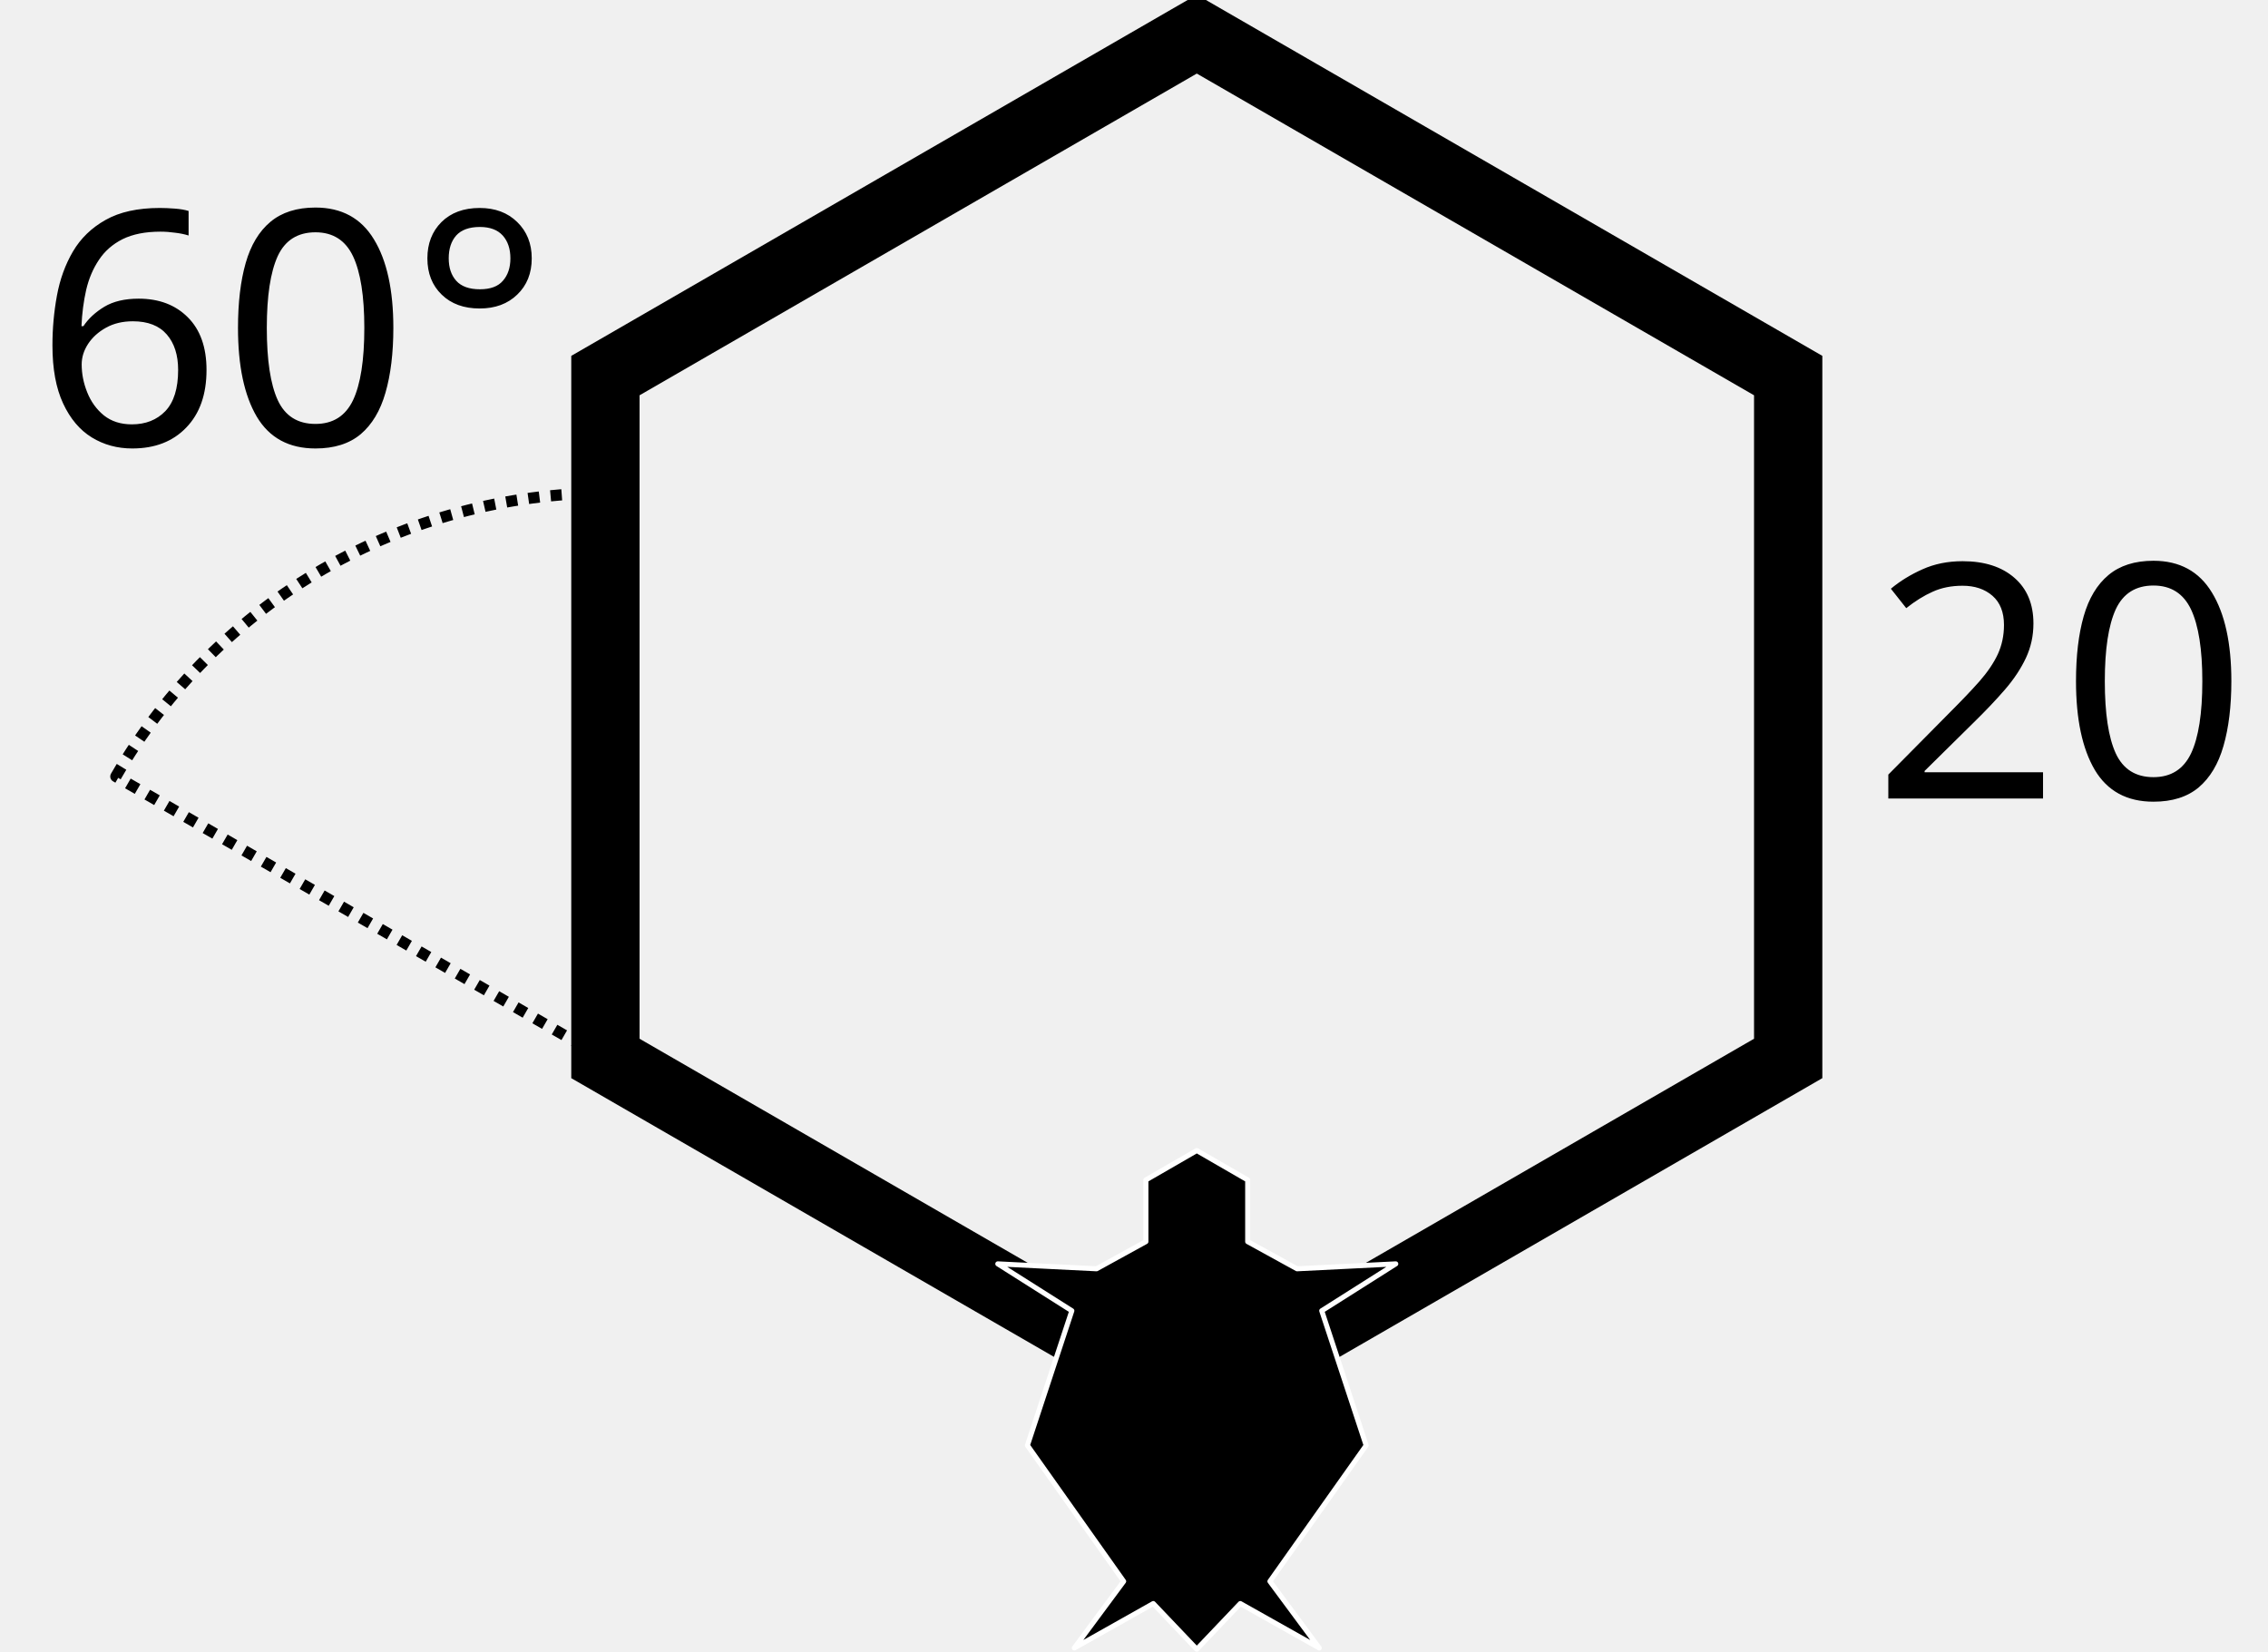
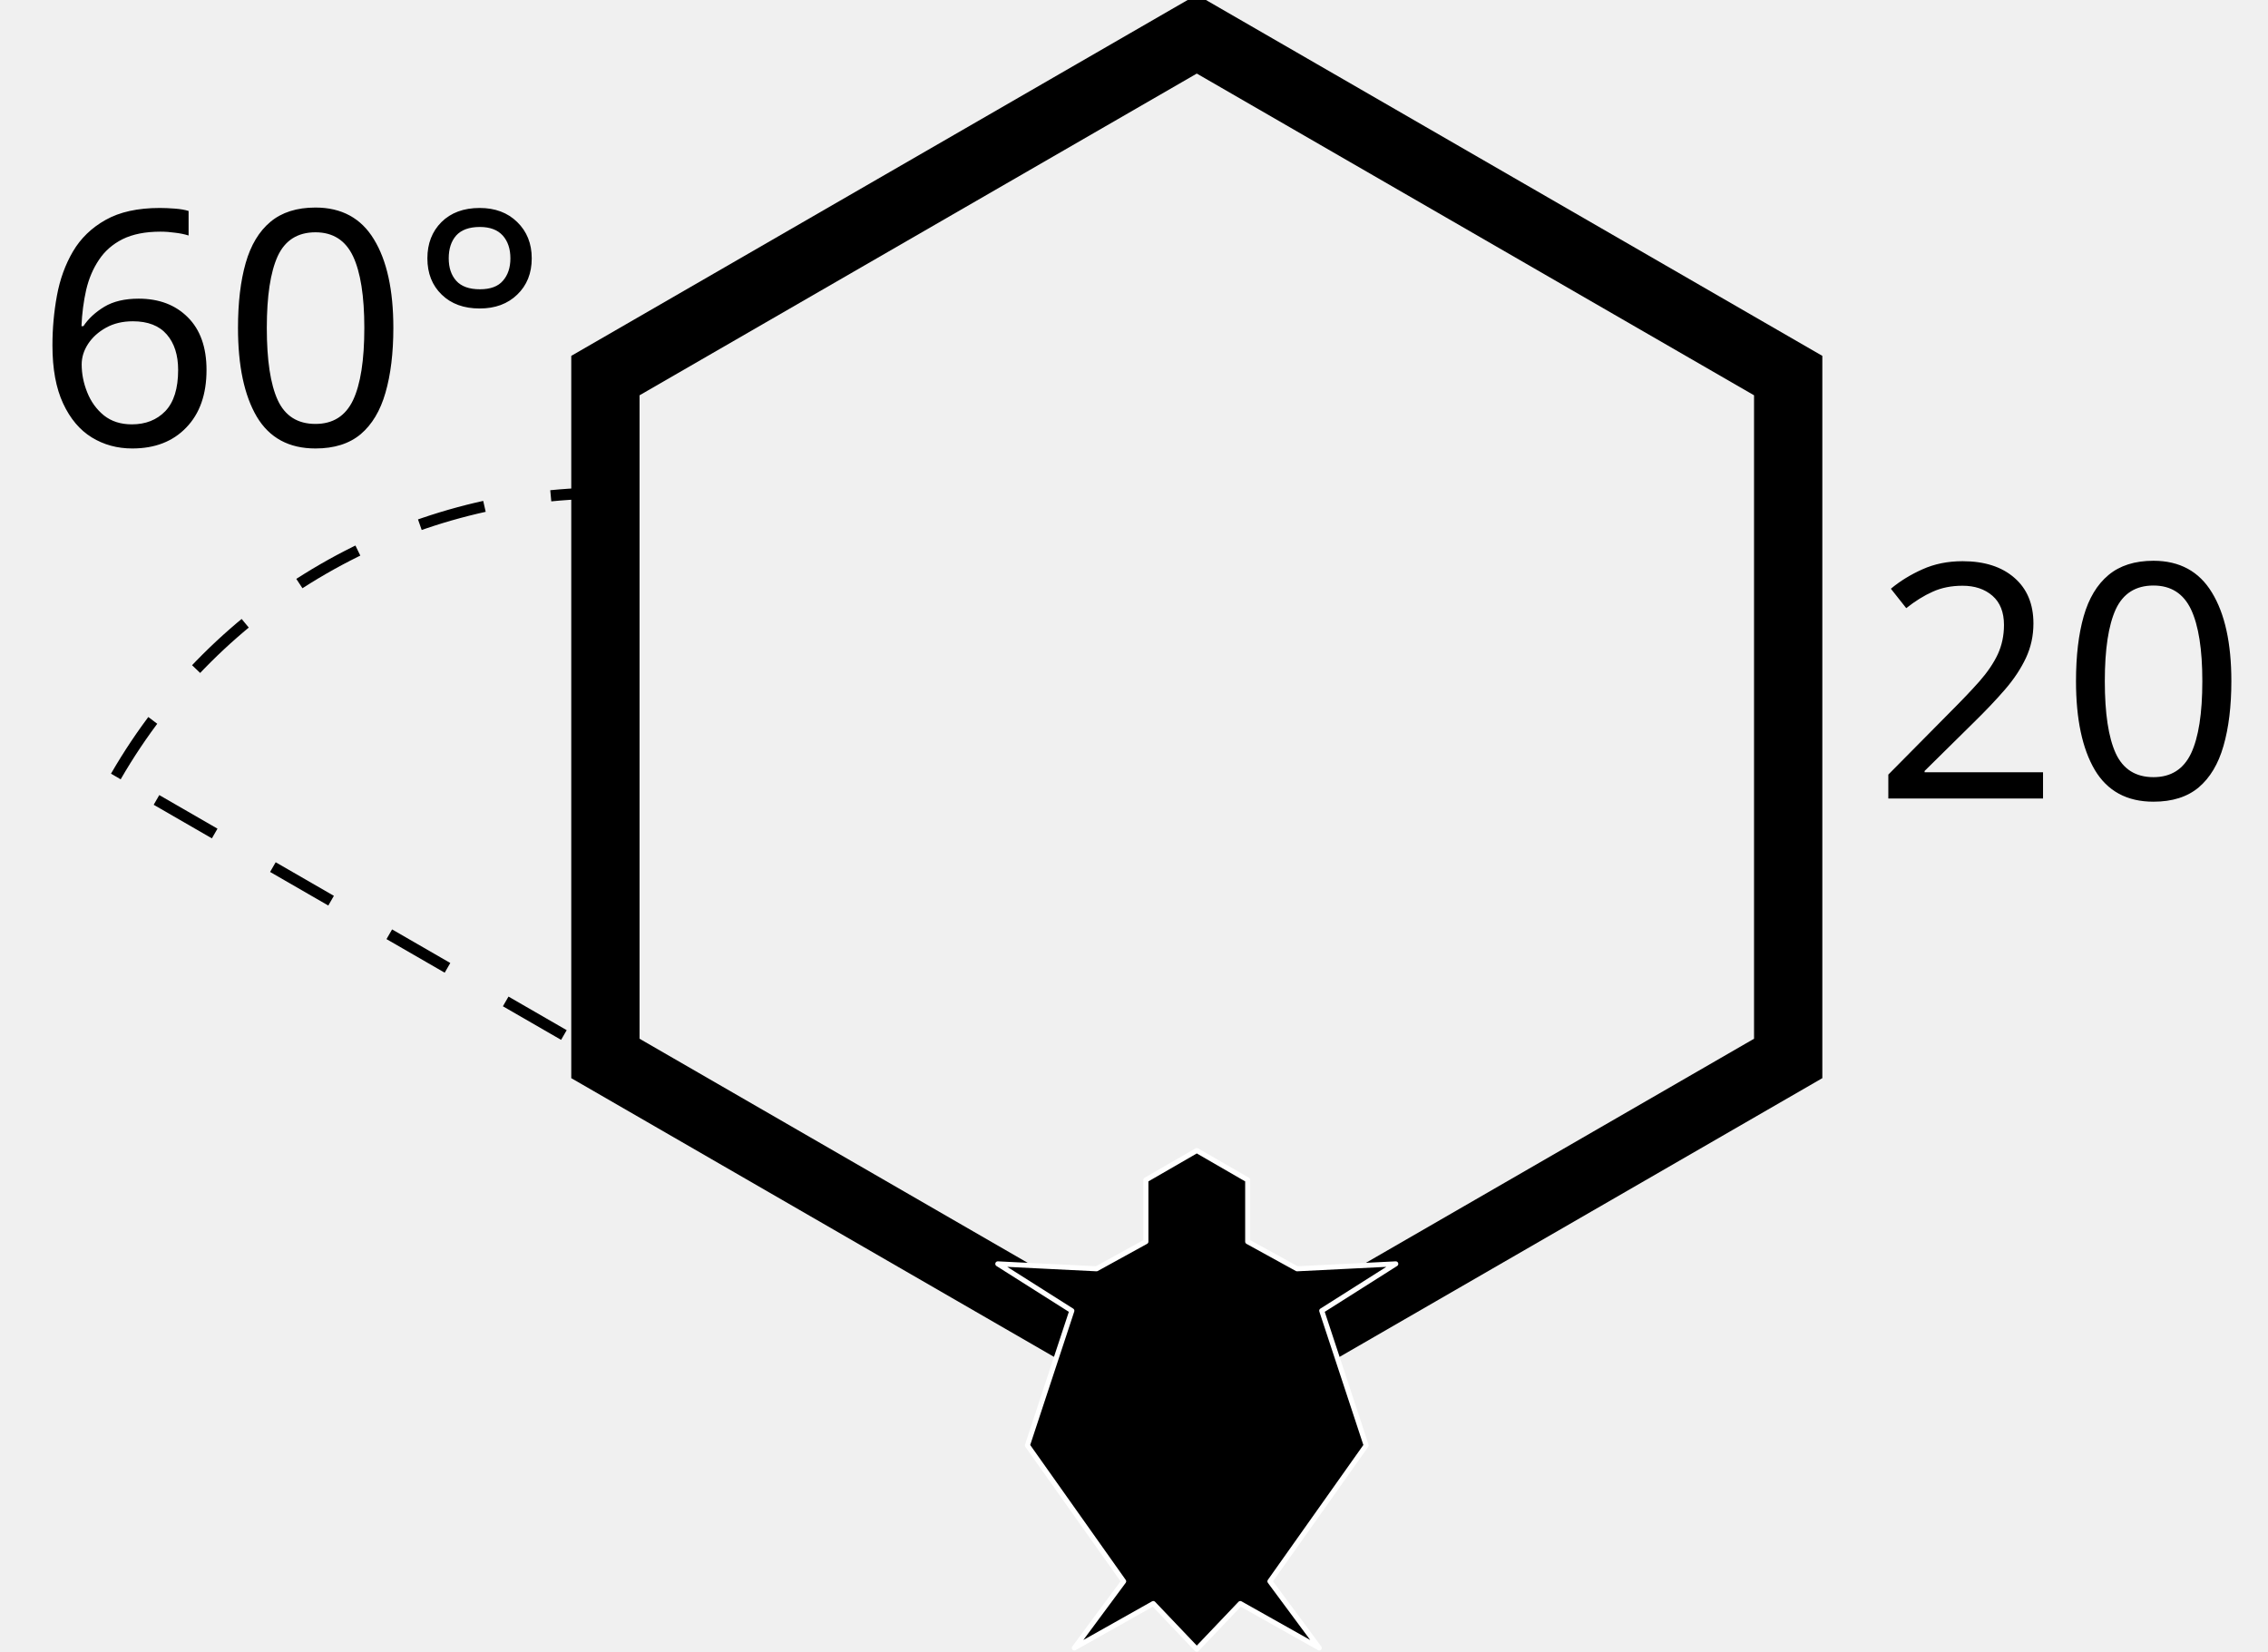
<svg xmlns="http://www.w3.org/2000/svg" width="166.062" height="120.941" id="svg2" version="1.1">
  <defs id="defs4" />
  <g transform="translate(-212.371,-849.8622)" id="layer1">
-     <text xml:space="preserve" style="font-size:40px;font-style:normal;font-weight:normal;line-height:125%;letter-spacing:0px;word-spacing:0px;fill:#000000;fill-opacity:1;stroke:none;font-family:Sans" x="349.476" y="908.33" id="text4721-8-5">
-       <tspan id="tspan4723-8-5" x="349.476" y="908.33" style="font-size:24px">20</tspan>
+     <text xml:space="preserve" style="font-style:normal;font-weight:normal;line-height:0%;font-family:sans-serif;letter-spacing:0px;word-spacing:0px;fill:#000000;fill-opacity:1;stroke:none" x="349.476" y="908.33" id="text4721-8-5">
+       <tspan id="tspan4723-8-5" x="349.476" y="908.33" style="font-size:24px;line-height:1.25;font-family:sans-serif">20</tspan>
    </text>
    <path style="fill:none;stroke:#000000;stroke-width:5;stroke-linecap:butt;stroke-linejoin:miter;stroke-miterlimit:4;stroke-opacity:1;stroke-dasharray:none" d="m 300,952.362 43.301,-25 0,-50 -43.301,-25 -43.301,25 -2e-5,50 z" id="path4714-8" />
    <path id="path3100" d="m 300,934.105 -3.728,2.152 0,4.518 -3.614,1.988 -7.228,-0.361 5.421,3.433 -3.253,9.86 7.047,9.953 -3.614,4.879 5.782,-3.253 3.186,3.345 3.186,-3.345 5.782,3.253 -3.614,-4.879 7.047,-9.953 -3.253,-9.86 5.421,-3.433 -7.228,0.361 -3.614,-1.988 0,-4.518 z" style="fill:#000000;stroke:#ffffff;stroke-width:0.369;stroke-linecap:butt;stroke-linejoin:round;stroke-miterlimit:4;stroke-opacity:1;stroke-dasharray:none" />
-     <path style="fill:none;stroke:#000000;stroke-width:0.489;stroke-linecap:butt;stroke-linejoin:round;stroke-miterlimit:4;stroke-opacity:1;stroke-dasharray:0.489, 0.489;stroke-dashoffset:0" id="path4815" d="m 304.843,253.776 a 24.749,24.749 0 0 1 21.439,-12.38 l -0.003,24.749 z" transform="matrix(1.676365,0,0,1.676365,-290.175,481.2949)" />
-     <text xml:space="preserve" style="font-size:40px;font-style:normal;font-weight:normal;line-height:125%;letter-spacing:0px;word-spacing:0px;fill:#000000;fill-opacity:1;stroke:none;font-family:Sans" x="214.898" y="882.464" id="text4721-8-5-1">
-       <tspan id="tspan4723-8-5-3" x="214.898" y="882.464" style="font-size:24px">60°</tspan>
+     <path style="fill:none;stroke:#000000;stroke-width:0.489;stroke-linecap:butt;stroke-linejoin:round;stroke-miterlimit:4;stroke-opacity:1;stroke-dasharray:2.935,2.935;stroke-dashoffset:0" id="path4815" d="m 304.843,253.776 a 24.749,24.749 0 0 1 21.439,-12.38 l -0.003,24.749 z" transform="matrix(1.676365,0,0,1.676365,-290.175,481.2949)" />
+     <text xml:space="preserve" style="font-style:normal;font-weight:normal;line-height:0%;font-family:sans-serif;letter-spacing:0px;word-spacing:0px;fill:#000000;fill-opacity:1;stroke:none" x="214.898" y="882.464" id="text4721-8-5-1">
+       <tspan id="tspan4723-8-5-3" x="214.898" y="882.464" style="font-size:24px;line-height:1.25;font-family:sans-serif">60°</tspan>
    </text>
  </g>
</svg>
